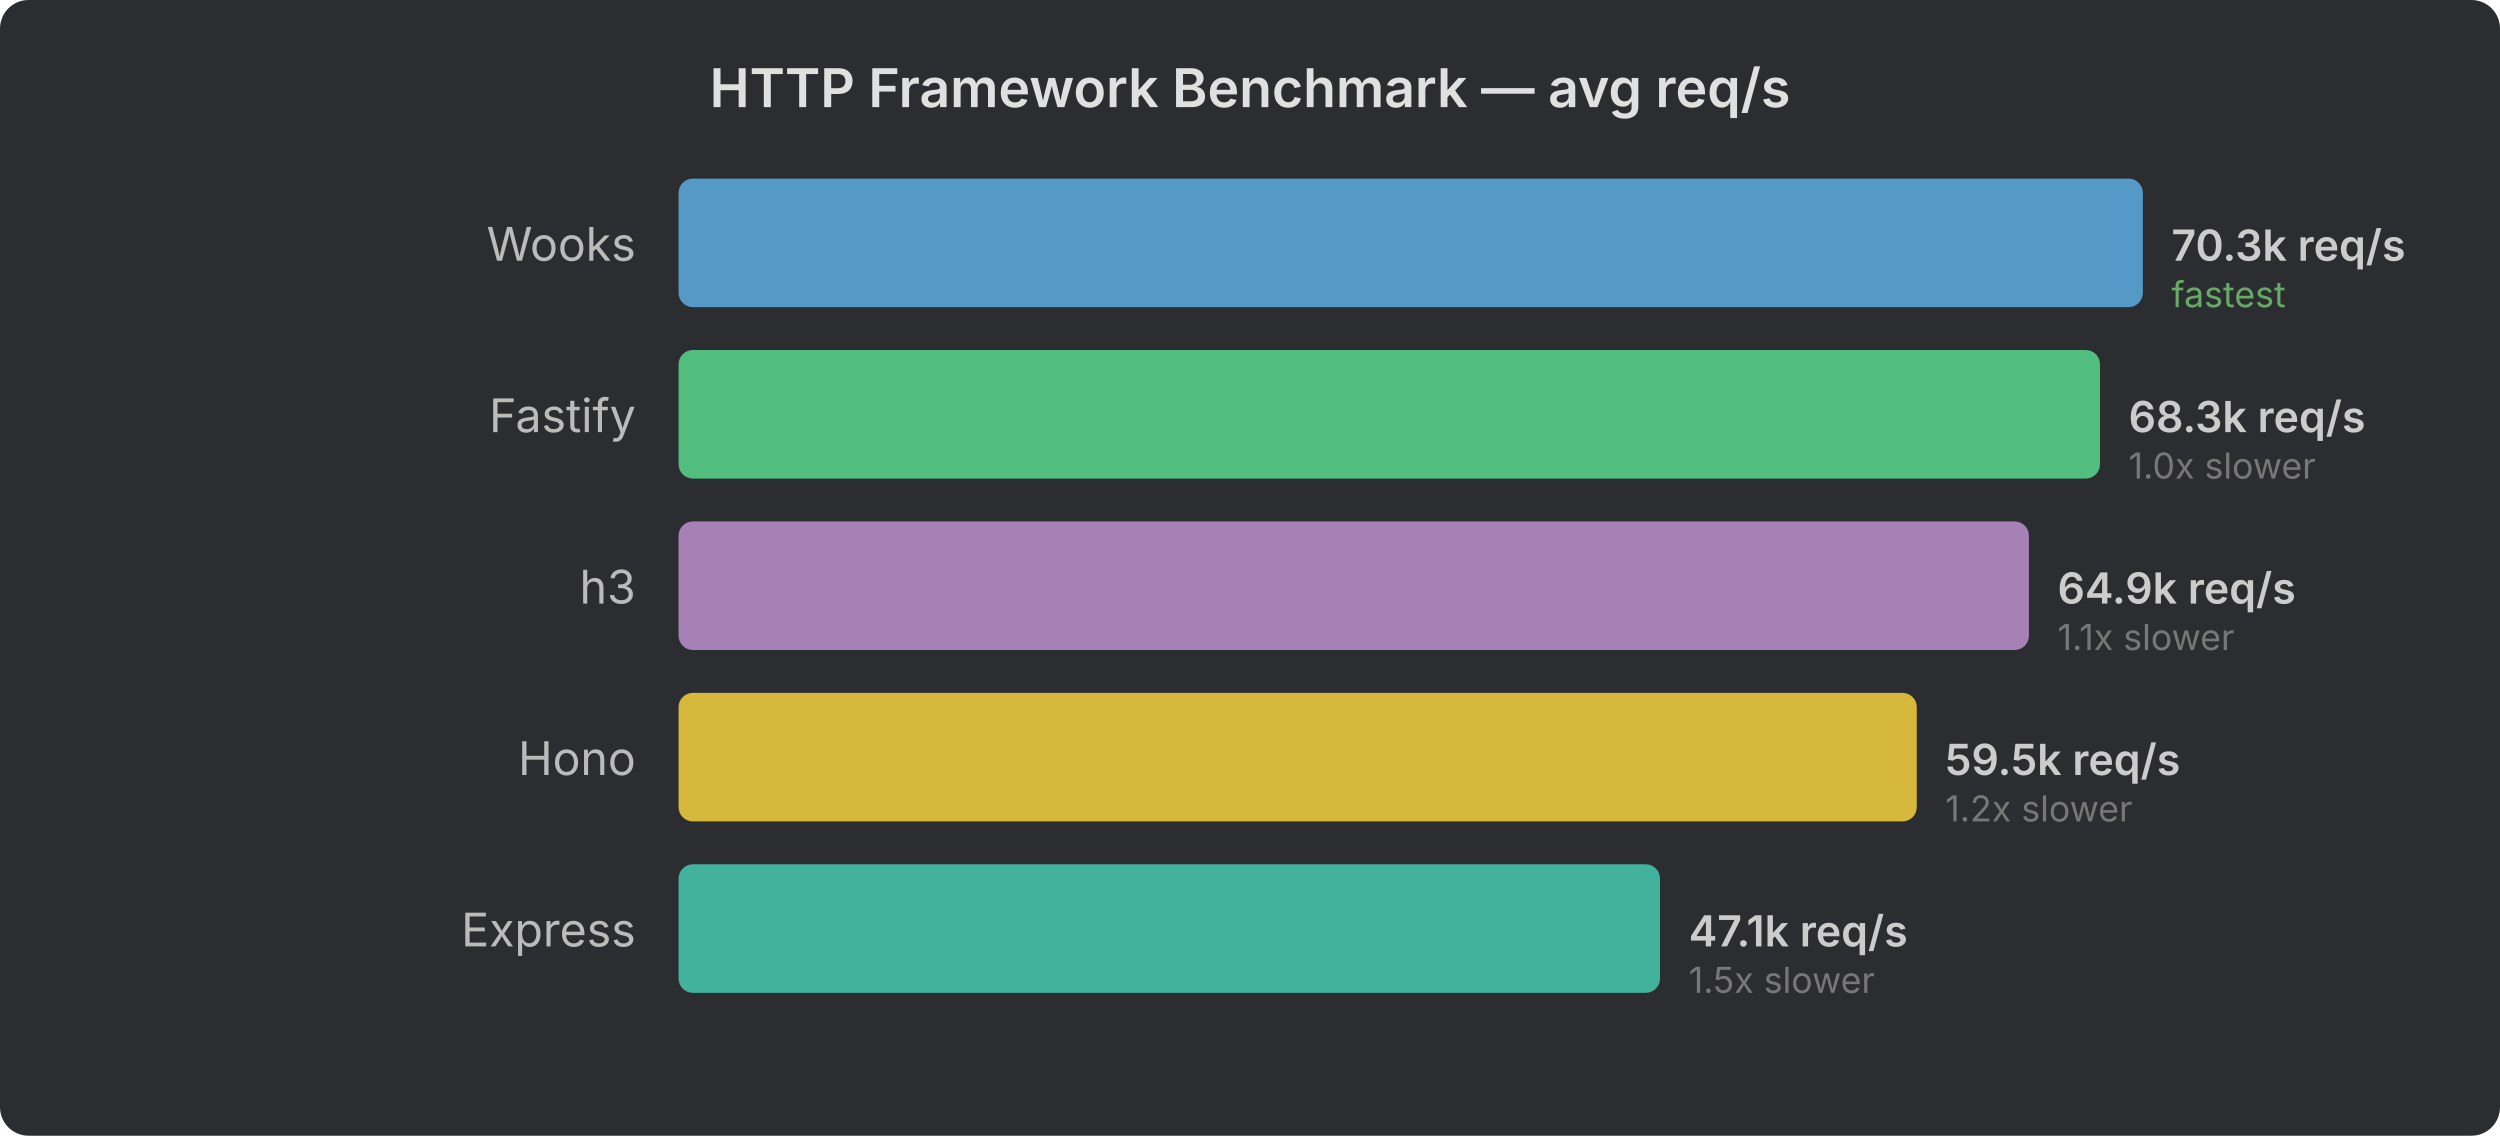
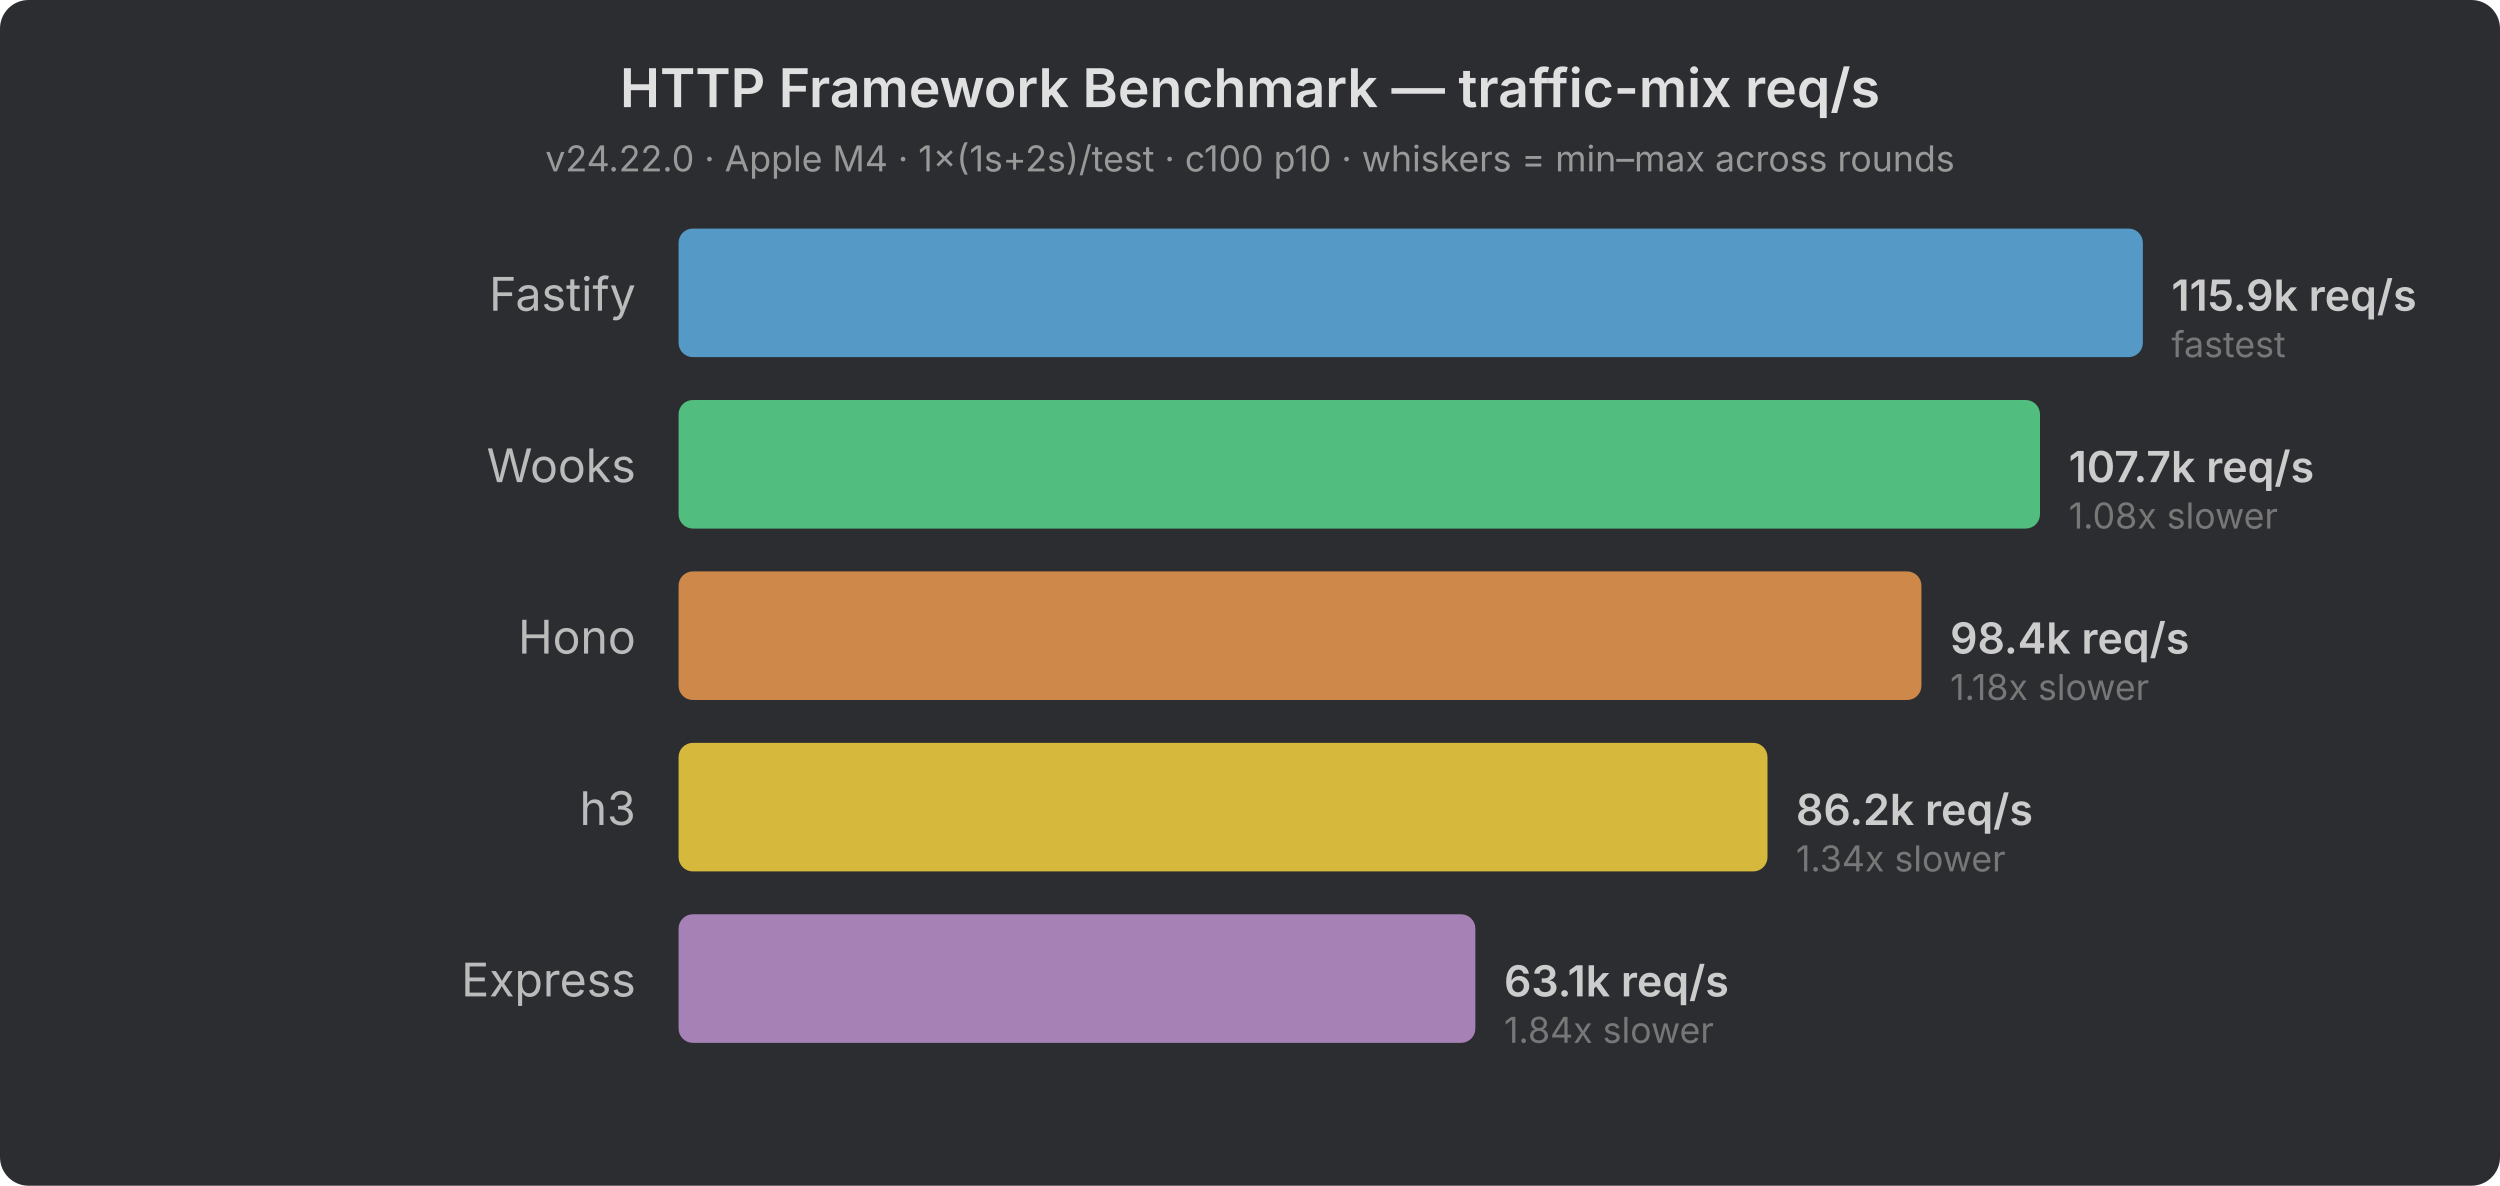
- <svg xmlns="http://www.w3.org/2000/svg" viewBox="0 0 700 318" font-family="system-ui,-apple-system,sans-serif" font-size="12">
-   <rect width="700" height="318" fill="#2b2d30" rx="8" />
-   <text x="350" y="30" text-anchor="middle" font-size="15" font-weight="600" fill="#e0e0e0">HTTP Framework Benchmark — avg req/s</text>
-   <text x="178" y="73" text-anchor="end" fill="#bbb" font-size="13" font-weight="400">Wooks</text>
-   <rect x="190" y="50" width="410.0" height="36" fill="#5dade2" rx="4" opacity="0.85" />
-   <text x="608" y="73" fill="#ccc" font-size="12" font-weight="600">70.3k req/s</text>
-   <text x="608" y="86" fill="#6a6" font-size="10">fastest</text>
-   <text x="178" y="121" text-anchor="end" fill="#bbb" font-size="13" font-weight="400">Fastify</text>
-   <rect x="190" y="98" width="398.0" height="36" fill="#58d68d" rx="4" opacity="0.85" />
-   <text x="595.997" y="121" fill="#ccc" font-size="12" font-weight="600">68.3k req/s</text>
-   <text x="595.997" y="134" fill="#777" font-size="10">1.0x slower</text>
-   <text x="178" y="169" text-anchor="end" fill="#bbb" font-size="13" font-weight="400">h3</text>
-   <rect x="190" y="146" width="378.1" height="36" fill="#bb8fce" rx="4" opacity="0.85" />
-   <text x="576.101" y="169" fill="#ccc" font-size="12" font-weight="600">64.9k req/s</text>
-   <text x="576.101" y="182" fill="#777" font-size="10">1.1x slower</text>
-   <text x="178" y="217" text-anchor="end" fill="#bbb" font-size="13" font-weight="400">Hono</text>
-   <rect x="190" y="194" width="346.7" height="36" fill="#f4d03f" rx="4" opacity="0.85" />
-   <text x="544.657" y="217" fill="#ccc" font-size="12" font-weight="600">59.5k req/s</text>
-   <text x="544.657" y="230" fill="#777" font-size="10">1.2x slower</text>
-   <text x="178" y="265" text-anchor="end" fill="#bbb" font-size="13" font-weight="400">Express</text>
-   <rect x="190" y="242" width="274.8" height="36" fill="#48c9b0" rx="4" opacity="0.85" />
-   <text x="472.843" y="265" fill="#ccc" font-size="12" font-weight="600">47.1k req/s</text>
-   <text x="472.843" y="278" fill="#777" font-size="10">1.5x slower</text>
+ <svg xmlns="http://www.w3.org/2000/svg" viewBox="0 0 700 332" font-family="system-ui,-apple-system,sans-serif" font-size="12">
+   <rect width="700" height="332" fill="#2b2d30" rx="8" />
+   <text x="350" y="30" text-anchor="middle" font-size="15" font-weight="600" fill="#e0e0e0">HTTP Framework Benchmark — traffic-mix req/s</text>
+   <text x="350" y="48" text-anchor="middle" font-size="10" fill="#999">v24.22.0 · Apple M4 · 1×(1s+2s)/test · c100 p10 · whiskers = min–max across rounds</text>
+   <text x="178" y="87" text-anchor="end" fill="#bbb" font-size="13">Fastify</text>
+   <rect x="190" y="64" width="410.0" height="36" fill="#5dade2" rx="4" opacity="0.85" />
+   <text x="608" y="87" fill="#ccc" font-size="12" font-weight="600">115.9k req/s</text>
+   <text x="608" y="100" fill="#777" font-size="10">fastest</text>
+   <text x="178" y="135" text-anchor="end" fill="#bbb" font-size="13">Wooks</text>
+   <rect x="190" y="112" width="381.2" height="36" fill="#58d68d" rx="4" opacity="0.85" />
+   <text x="579.23" y="135" fill="#ccc" font-size="12" font-weight="600">107.7k req/s</text>
+   <text x="579.23" y="148" fill="#777" font-size="10">1.08x slower</text>
+   <text x="178" y="183" text-anchor="end" fill="#bbb" font-size="13">Hono</text>
+   <rect x="190" y="160" width="348.0" height="36" fill="#eb984e" rx="4" opacity="0.85" />
+   <text x="546.027" y="183" fill="#ccc" font-size="12" font-weight="600">98.4k req/s</text>
+   <text x="546.027" y="196" fill="#777" font-size="10">1.18x slower</text>
+   <text x="178" y="231" text-anchor="end" fill="#bbb" font-size="13">h3</text>
+   <rect x="190" y="208" width="304.9" height="36" fill="#f4d03f" rx="4" opacity="0.85" />
+   <text x="502.864" y="231" fill="#ccc" font-size="12" font-weight="600">86.2k req/s</text>
+   <text x="502.864" y="244" fill="#777" font-size="10">1.34x slower</text>
+   <text x="178" y="279" text-anchor="end" fill="#bbb" font-size="13">Express</text>
+   <rect x="190" y="256" width="223.1" height="36" fill="#bb8fce" rx="4" opacity="0.85" />
+   <text x="421.115" y="279" fill="#ccc" font-size="12" font-weight="600">63.1k req/s</text>
+   <text x="421.115" y="292" fill="#777" font-size="10">1.84x slower</text>
</svg>
